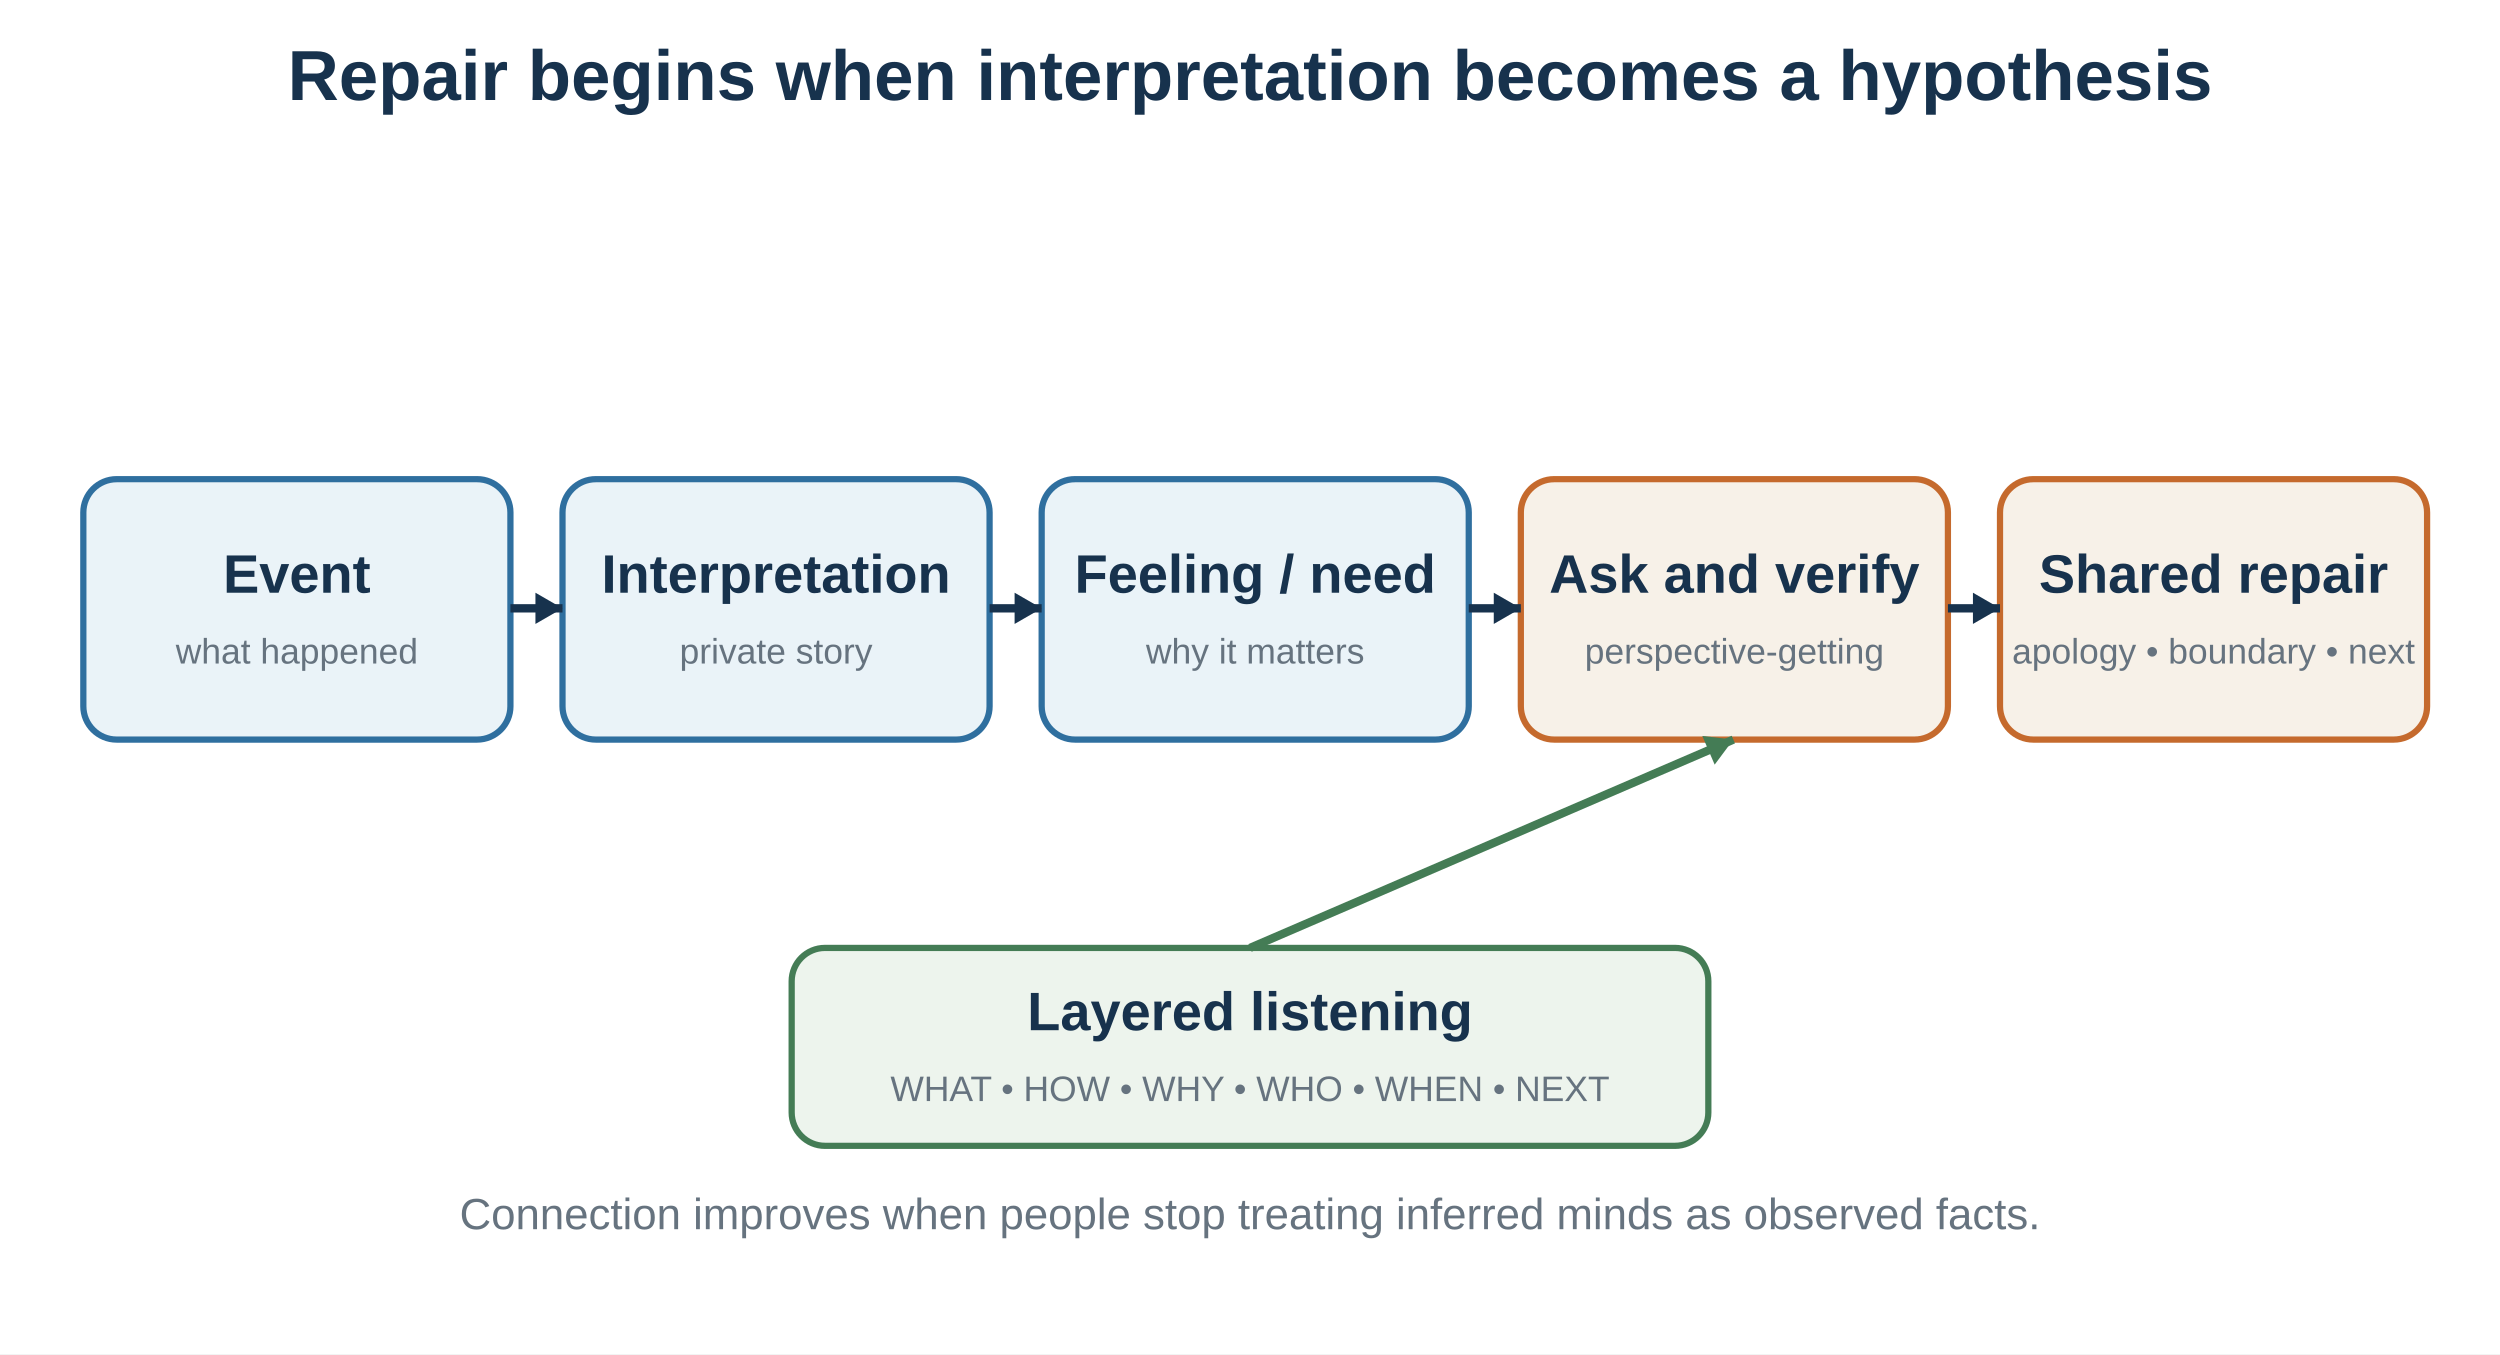
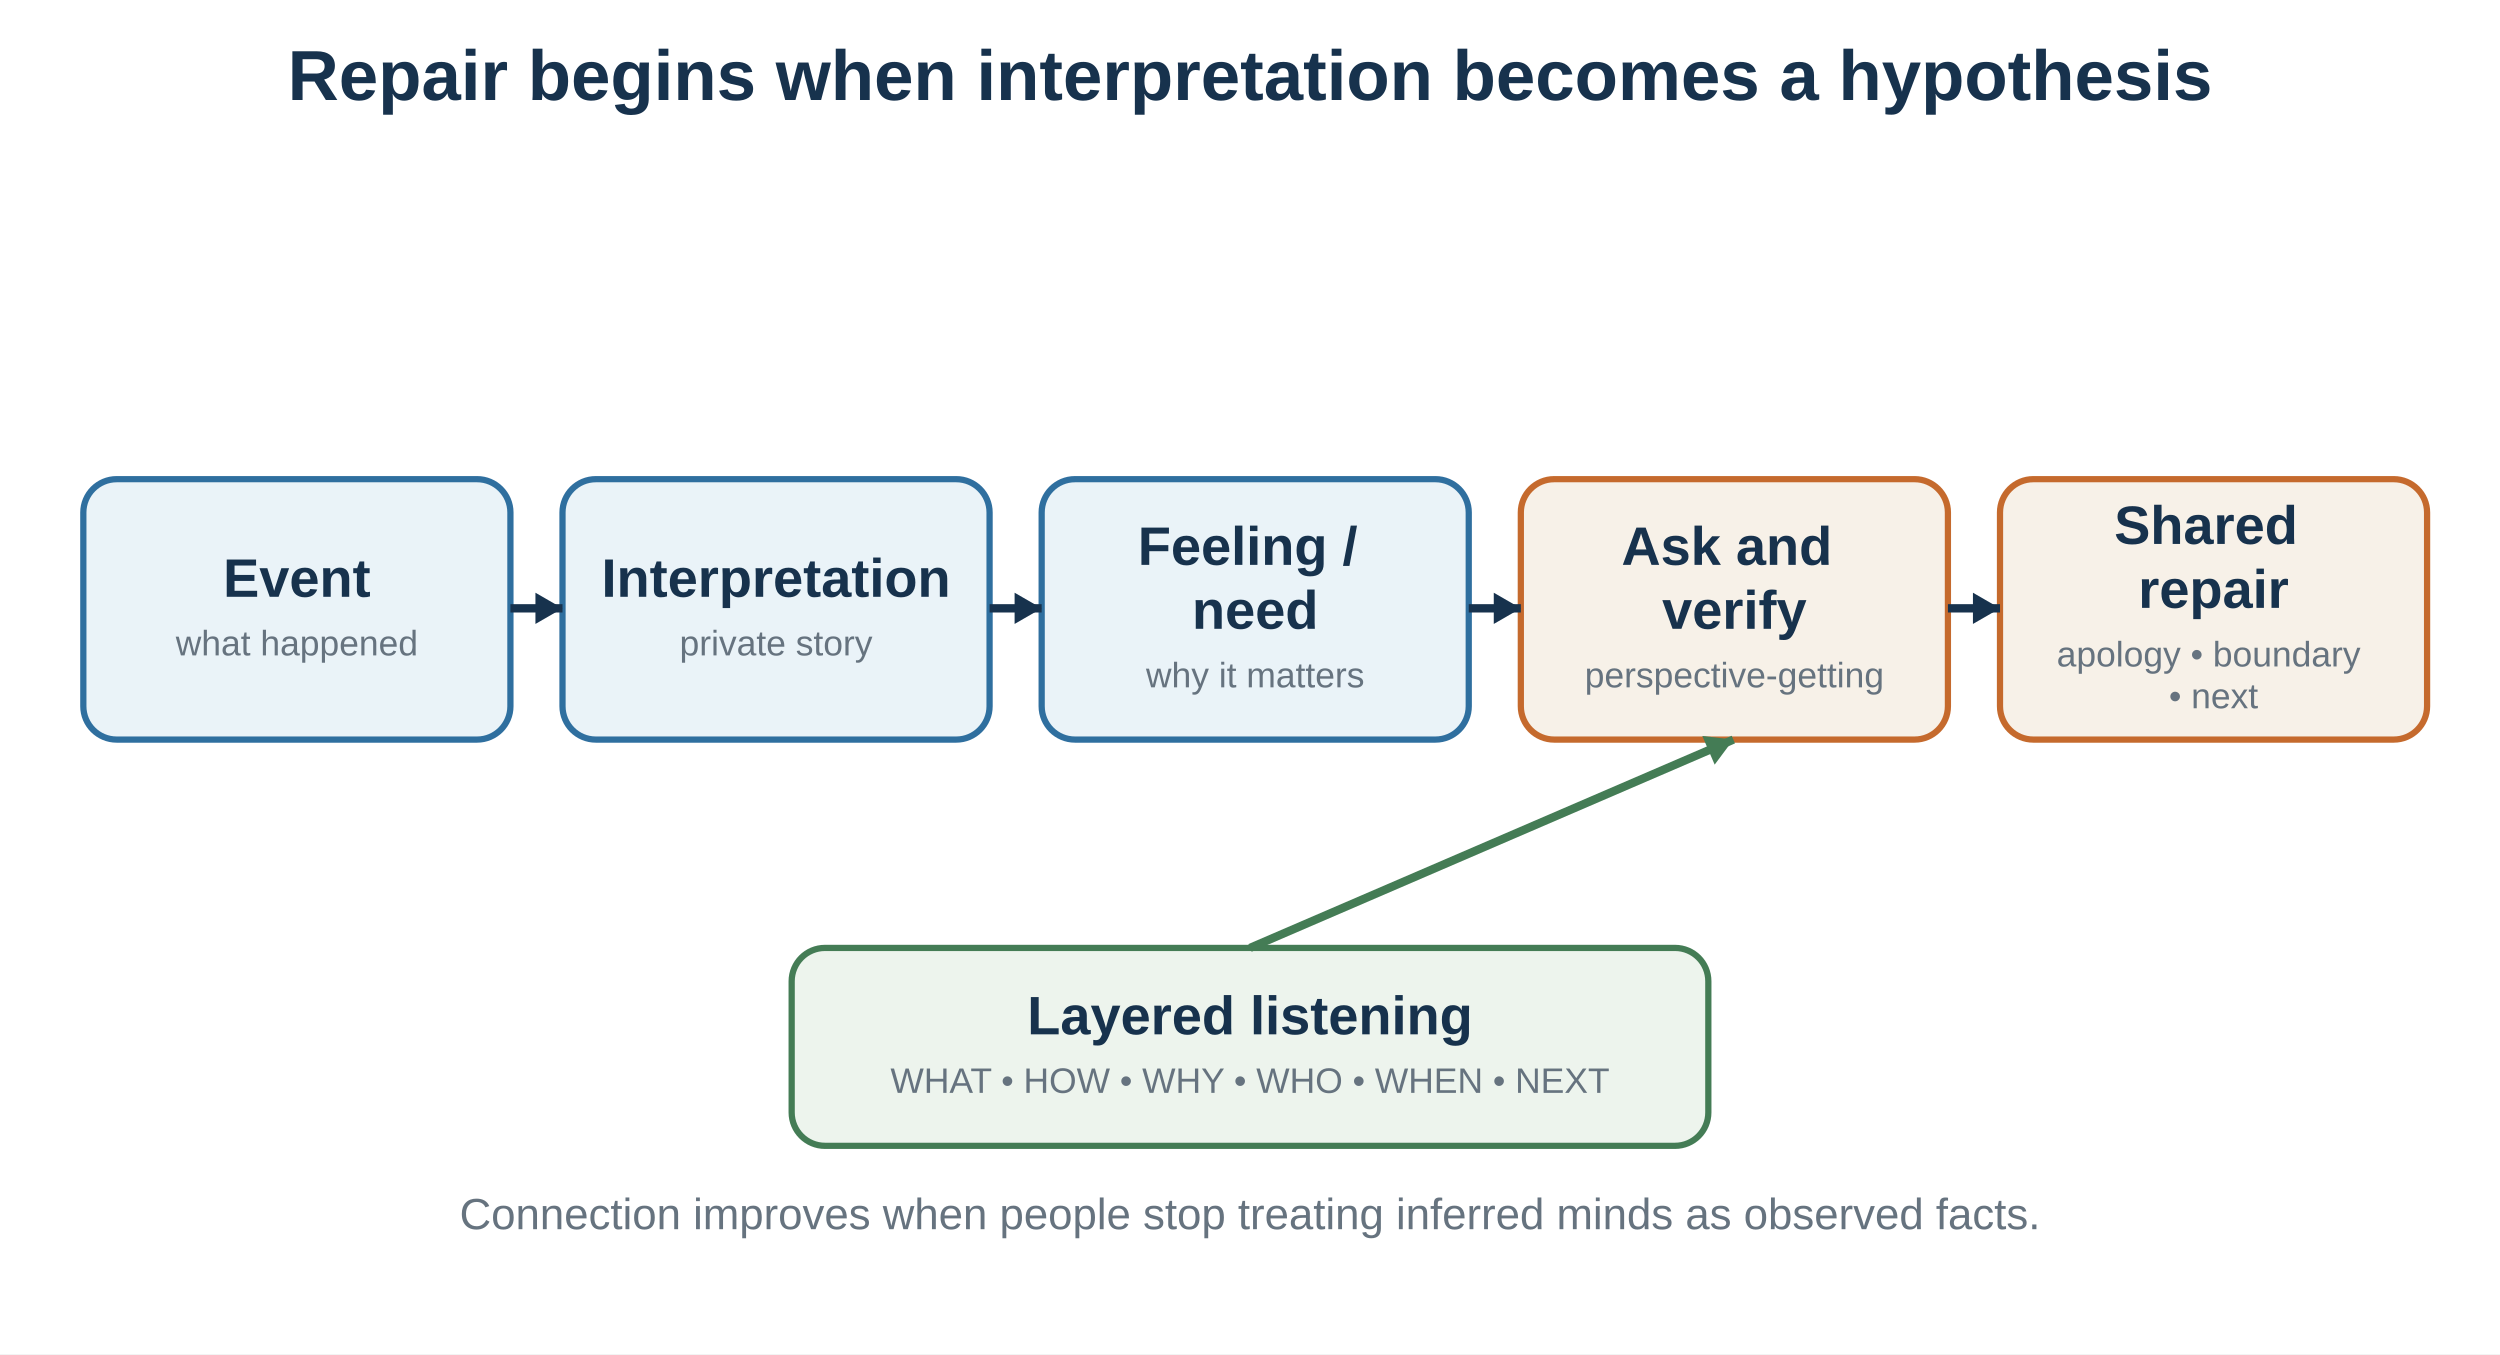
<svg xmlns="http://www.w3.org/2000/svg" baseProfile="full" height="650" version="1.1" viewBox="0 0 1200 650" width="1200">
  <defs />
  <rect fill="white" height="650" width="1200" x="0" y="0" />
  <text fill="#17324d" font-family="Arial, sans-serif" font-size="34" font-weight="bold" text-anchor="middle" x="600" y="48">Repair begins when interpretation becomes a hypothesis</text>
  <rect fill="#eaf3f8" height="125" rx="16" ry="16" stroke="#2f6f9f" stroke-width="3" width="205" x="40" y="230" />
-   <text fill="#17324d" font-family="Arial, sans-serif" font-size="26" font-weight="bold" text-anchor="middle" x="142.5" y="284.5">Event</text>
-   <text fill="#66737f" font-family="Arial, sans-serif" font-size="17" font-weight="normal" text-anchor="middle" x="142.5" y="318.5">what happened</text>
+   <text fill="#17324d" font-family="Arial, sans-serif" font-size="26" font-weight="bold" text-anchor="middle" x="142.5" y="286.47">
+     <tspan x="142.5" dy="0">Event</tspan>
+   </text>
+   <text fill="#66737f" font-family="Arial, sans-serif" font-size="17" font-weight="normal" text-anchor="middle" x="142.5" y="314.59">
+     <tspan x="142.5" dy="0">what happened</tspan>
+   </text>
  <rect fill="#eaf3f8" height="125" rx="16" ry="16" stroke="#2f6f9f" stroke-width="3" width="205" x="270" y="230" />
-   <text fill="#17324d" font-family="Arial, sans-serif" font-size="26" font-weight="bold" text-anchor="middle" x="372.5" y="284.5">Interpretation</text>
-   <text fill="#66737f" font-family="Arial, sans-serif" font-size="17" font-weight="normal" text-anchor="middle" x="372.5" y="318.5">private story</text>
+   <text fill="#17324d" font-family="Arial, sans-serif" font-size="26" font-weight="bold" text-anchor="middle" x="372.5" y="286.47">
+     <tspan x="372.5" dy="0">Interpretation</tspan>
+   </text>
+   <text fill="#66737f" font-family="Arial, sans-serif" font-size="17" font-weight="normal" text-anchor="middle" x="372.5" y="314.59">
+     <tspan x="372.5" dy="0">private story</tspan>
+   </text>
  <rect fill="#eaf3f8" height="125" rx="16" ry="16" stroke="#2f6f9f" stroke-width="3" width="205" x="500" y="230" />
-   <text fill="#17324d" font-family="Arial, sans-serif" font-size="26" font-weight="bold" text-anchor="middle" x="602.5" y="284.5">Feeling / need</text>
-   <text fill="#66737f" font-family="Arial, sans-serif" font-size="17" font-weight="normal" text-anchor="middle" x="602.5" y="318.5">why it matters</text>
+   <text fill="#17324d" font-family="Arial, sans-serif" font-size="26" font-weight="bold" text-anchor="middle" x="602.5" y="271.13">
+     <tspan x="602.5" dy="0">Feeling /</tspan>
+     <tspan x="602.5" dy="30.68">need</tspan>
+   </text>
+   <text fill="#66737f" font-family="Arial, sans-serif" font-size="17" font-weight="normal" text-anchor="middle" x="602.5" y="329.93">
+     <tspan x="602.5" dy="0">why it matters</tspan>
+   </text>
  <rect fill="#f7f1e8" height="125" rx="16" ry="16" stroke="#c56a2d" stroke-width="3" width="205" x="730" y="230" />
-   <text fill="#17324d" font-family="Arial, sans-serif" font-size="26" font-weight="bold" text-anchor="middle" x="832.5" y="284.5">Ask and verify</text>
-   <text fill="#66737f" font-family="Arial, sans-serif" font-size="17" font-weight="normal" text-anchor="middle" x="832.5" y="318.5">perspective-getting</text>
+   <text fill="#17324d" font-family="Arial, sans-serif" font-size="26" font-weight="bold" text-anchor="middle" x="832.5" y="271.13">
+     <tspan x="832.5" dy="0">Ask and</tspan>
+     <tspan x="832.5" dy="30.68">verify</tspan>
+   </text>
+   <text fill="#66737f" font-family="Arial, sans-serif" font-size="17" font-weight="normal" text-anchor="middle" x="832.5" y="329.93">
+     <tspan x="832.5" dy="0">perspective-getting</tspan>
+   </text>
  <rect fill="#f7f1e8" height="125" rx="16" ry="16" stroke="#c56a2d" stroke-width="3" width="205" x="960" y="230" />
-   <text fill="#17324d" font-family="Arial, sans-serif" font-size="26" font-weight="bold" text-anchor="middle" x="1062.5" y="284.5">Shared repair</text>
-   <text fill="#66737f" font-family="Arial, sans-serif" font-size="17" font-weight="normal" text-anchor="middle" x="1062.5" y="318.5">apology • boundary • next</text>
+   <text fill="#17324d" font-family="Arial, sans-serif" font-size="26" font-weight="bold" text-anchor="middle" x="1062.5" y="261.1">
+     <tspan x="1062.5" dy="0">Shared</tspan>
+     <tspan x="1062.5" dy="30.68">repair</tspan>
+   </text>
+   <text fill="#66737f" font-family="Arial, sans-serif" font-size="17" font-weight="normal" text-anchor="middle" x="1062.5" y="319.9">
+     <tspan x="1062.5" dy="0">apology • boundary</tspan>
+     <tspan x="1062.5" dy="20.06">• next</tspan>
+   </text>
  <line stroke="#17324d" stroke-width="4" x1="245" x2="270" y1="292" y2="292" />
  <polygon fill="#17324d" points="270,292 257.01,299.5 257.01,284.5" />
  <line stroke="#17324d" stroke-width="4" x1="475" x2="500" y1="292" y2="292" />
  <polygon fill="#17324d" points="500,292 487.01,299.5 487.01,284.5" />
  <line stroke="#17324d" stroke-width="4" x1="705" x2="730" y1="292" y2="292" />
  <polygon fill="#17324d" points="730,292 717.01,299.5 717.01,284.5" />
  <line stroke="#17324d" stroke-width="4" x1="935" x2="960" y1="292" y2="292" />
  <polygon fill="#17324d" points="960,292 947.01,299.5 947.01,284.5" />
  <rect fill="#edf4ed" height="95" rx="16" ry="16" stroke="#447c55" stroke-width="3" width="440" x="380" y="455" />
-   <text fill="#17324d" font-family="Arial, sans-serif" font-size="26" font-weight="bold" text-anchor="middle" x="600.0" y="494.5">Layered listening</text>
-   <text fill="#66737f" font-family="Arial, sans-serif" font-size="17" font-weight="normal" text-anchor="middle" x="600.0" y="528.5">WHAT • HOW • WHY • WHO • WHEN • NEXT</text>
+   <text fill="#17324d" font-family="Arial, sans-serif" font-size="26" font-weight="bold" text-anchor="middle" x="600" y="496.47">
+     <tspan x="600" dy="0">Layered listening</tspan>
+   </text>
+   <text fill="#66737f" font-family="Arial, sans-serif" font-size="17" font-weight="normal" text-anchor="middle" x="600" y="524.59">
+     <tspan x="600" dy="0">WHAT • HOW • WHY • WHO • WHEN • NEXT</tspan>
+   </text>
  <line stroke="#447c55" stroke-width="4" x1="600" x2="832" y1="455" y2="355" />
  <polygon fill="#447c55" points="832,355 823.039,367.029 817.102,353.255" />
  <text fill="#66737f" font-family="Arial, sans-serif" font-size="21" font-weight="normal" text-anchor="middle" x="600" y="590">Connection improves when people stop treating inferred minds as observed facts.</text>
</svg>
